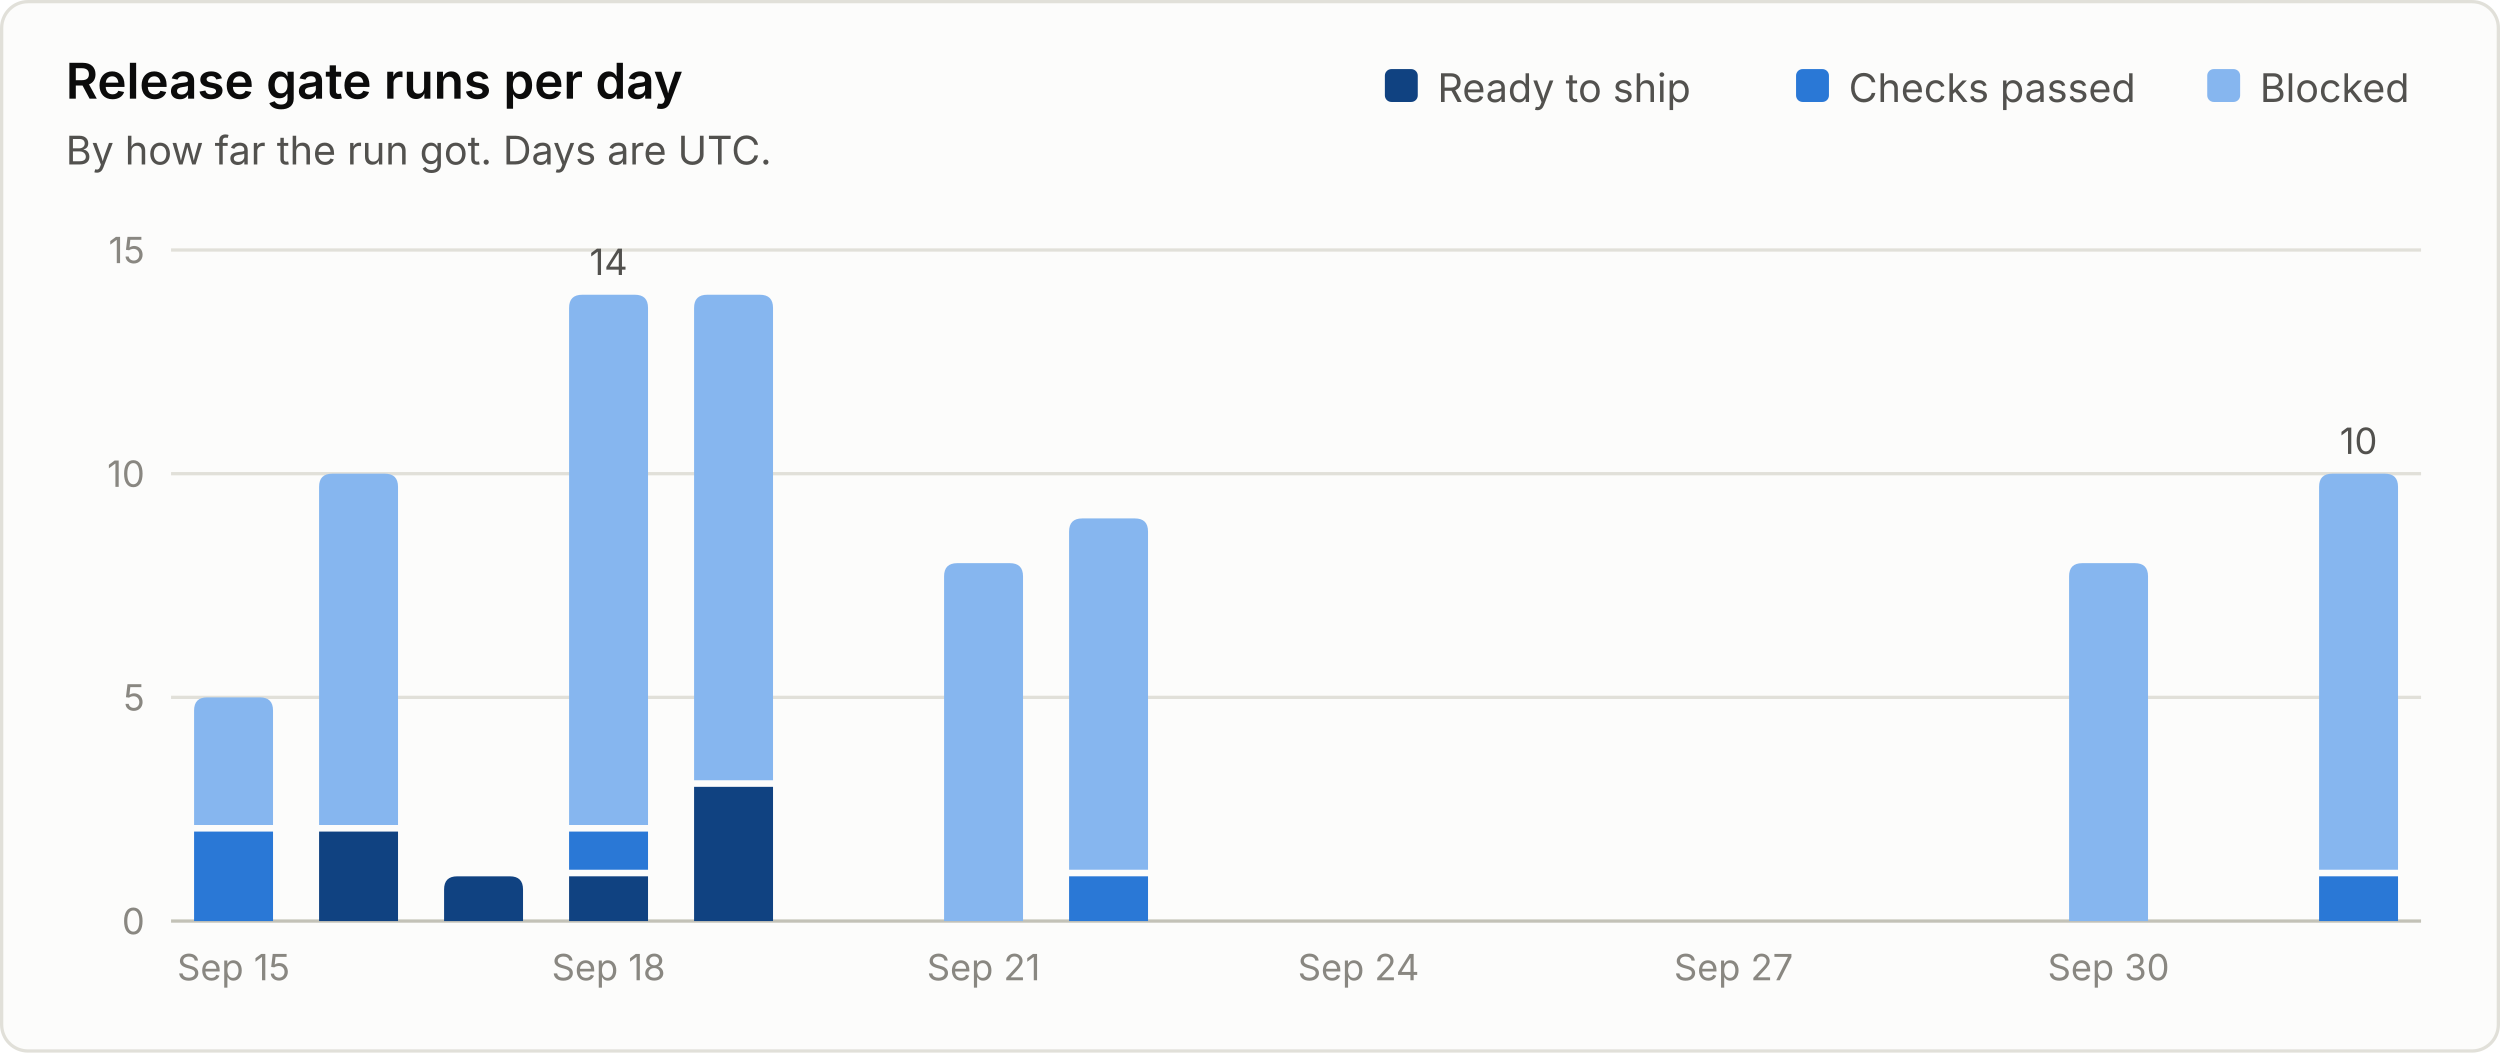
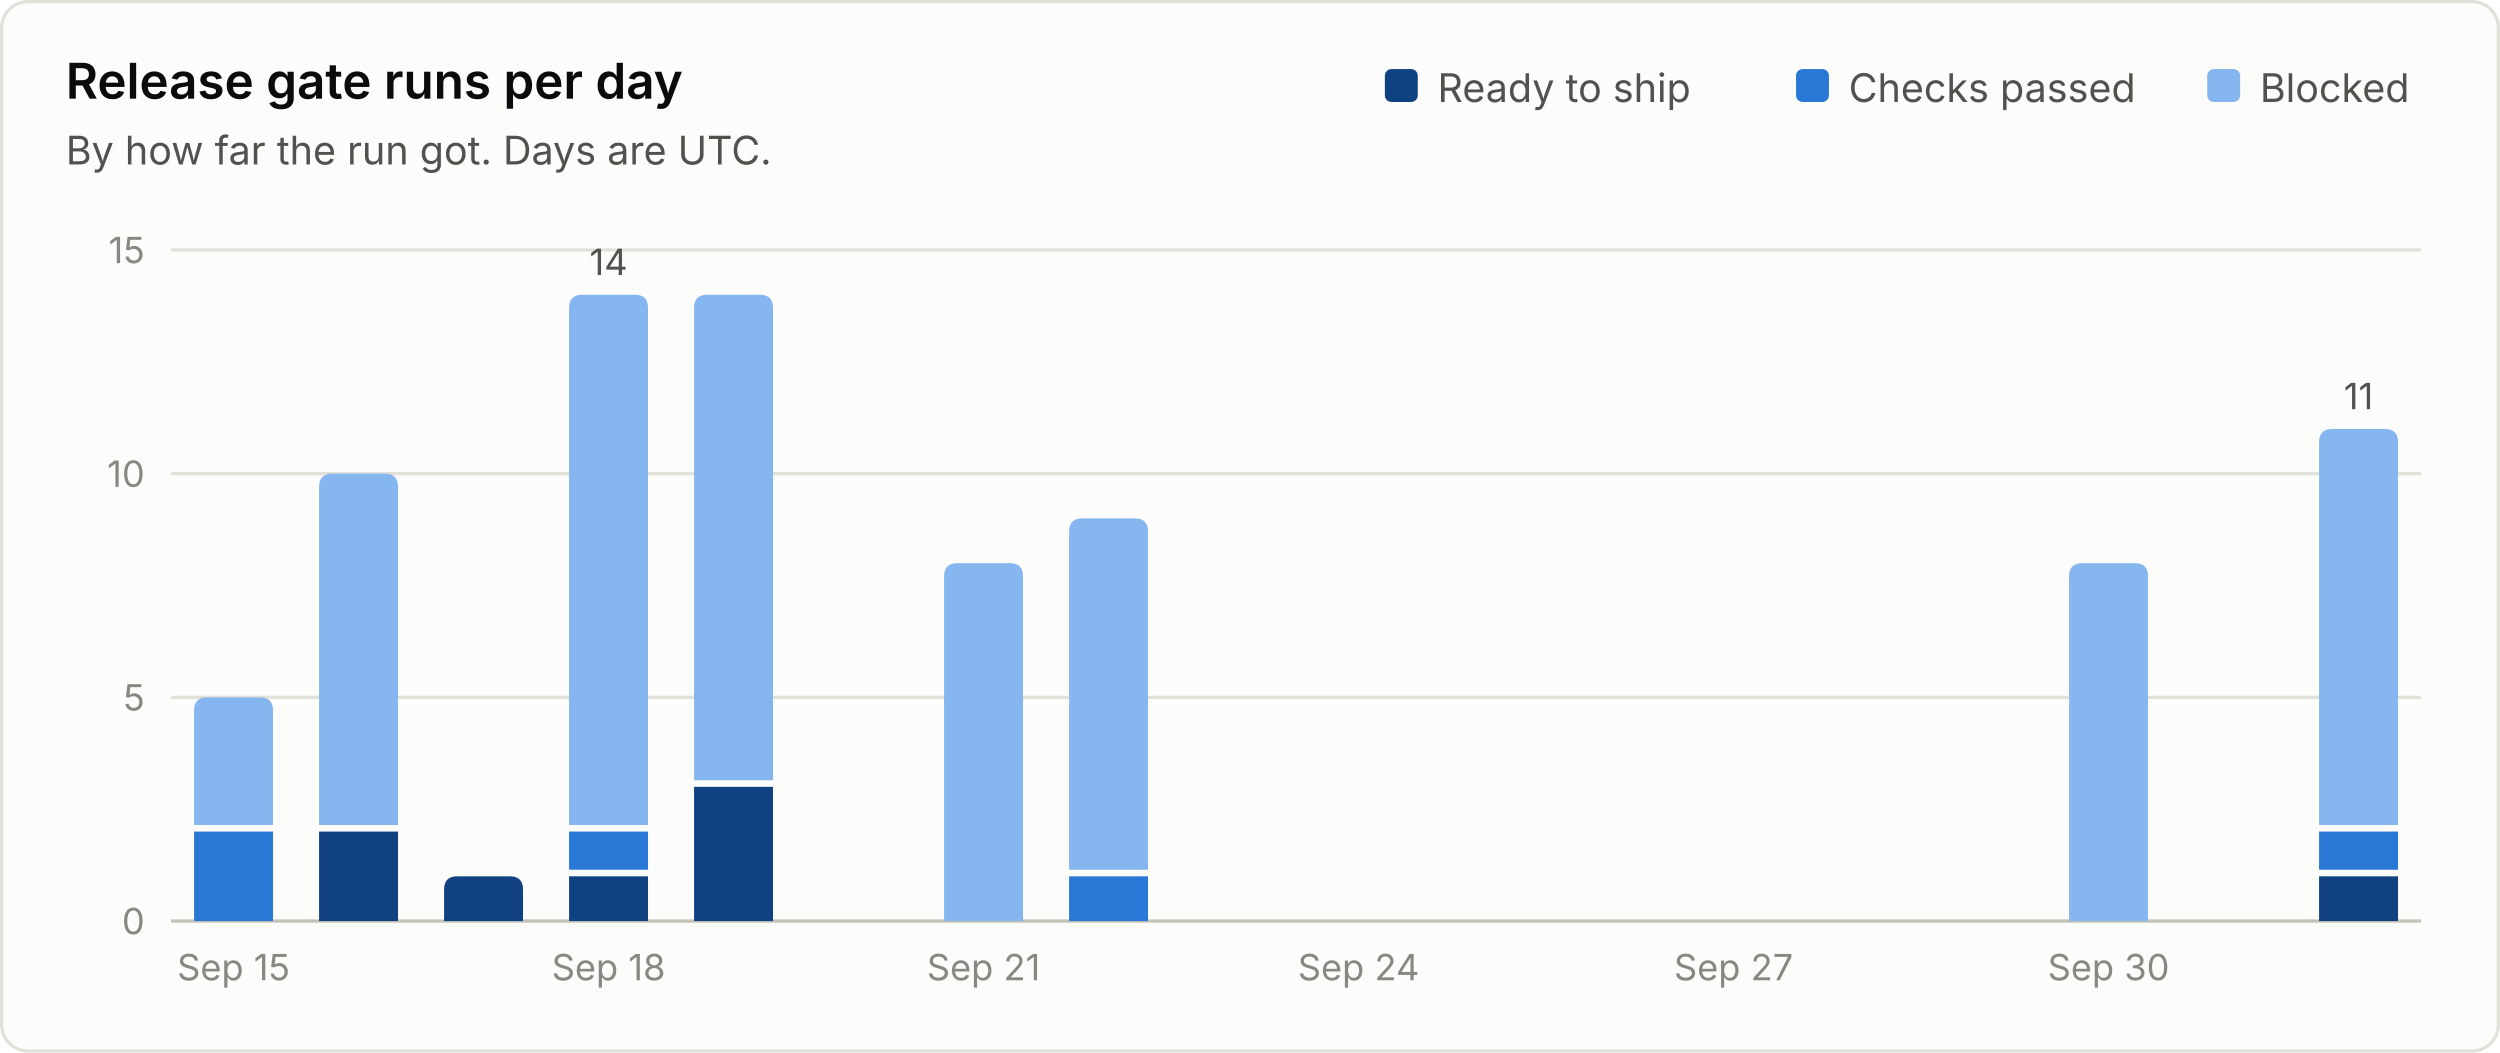
<svg xmlns="http://www.w3.org/2000/svg" viewBox="0 0 760 320" width="760" height="320" role="img" font-family="system-ui, -apple-system, 'Segoe UI', sans-serif">
  <rect x="0.5" y="0.5" width="759" height="319" rx="8" fill="#fcfcfb" stroke="#e1e0d9" />
  <text x="20.0" y="30.0" fill="#0b0b0b" font-size="15" font-weight="600" text-anchor="start">Release gate runs per day</text>
  <text x="20.0" y="50.0" fill="#52514e" font-size="12" font-weight="400" text-anchor="start">By how far the run got. Days are UTC.</text>
  <line x1="52" y1="280.0" x2="736" y2="280.0" stroke="#c3c2b7" stroke-width="1" />
  <text x="44.0" y="284.0" fill="#898781" font-size="11" font-weight="400" text-anchor="end">0</text>
  <line x1="52" y1="212.0" x2="736" y2="212.0" stroke="#e1e0d9" stroke-width="1" />
  <text x="44.0" y="216.0" fill="#898781" font-size="11" font-weight="400" text-anchor="end">5</text>
  <line x1="52" y1="144.0" x2="736" y2="144.0" stroke="#e1e0d9" stroke-width="1" />
  <text x="44.0" y="148.0" fill="#898781" font-size="11" font-weight="400" text-anchor="end">10</text>
  <line x1="52" y1="76.0" x2="736" y2="76.0" stroke="#e1e0d9" stroke-width="1" />
  <text x="44.0" y="80.0" fill="#898781" font-size="11" font-weight="400" text-anchor="end">15</text>
  <text x="687.0" y="31.0" fill="#52514e" font-size="12" font-weight="400" text-anchor="start">Blocked</text>
  <rect x="671.0" y="21" width="10" height="10" rx="2" fill="#86b6ef" />
  <text x="562.0" y="31.0" fill="#52514e" font-size="12" font-weight="400" text-anchor="start">Checks passed</text>
  <rect x="546.0" y="21" width="10" height="10" rx="2" fill="#2a78d6" />
  <text x="437.0" y="31.0" fill="#52514e" font-size="12" font-weight="400" text-anchor="start">Ready to ship</text>
  <rect x="421.0" y="21" width="10" height="10" rx="2" fill="#104281" />
  <path d="M59.0 280.0 V252.8 Q59.0 252.8 59.0 252.8 H83.0 Q83.0 252.8 83.0 252.8 V280.0 Z" fill="#2a78d6" />
  <path d="M59.0 250.8 V216.0 Q59.0 212.0 63.0 212.0 H79.0 Q83.0 212.0 83.0 216.0 V250.8 Z" fill="#86b6ef" />
  <text x="71.0" y="298.0" fill="#898781" font-size="11" font-weight="400" text-anchor="middle">Sep 15</text>
  <path d="M97.0 280.0 V252.8 Q97.0 252.8 97.0 252.8 H121.0 Q121.0 252.8 121.0 252.8 V280.0 Z" fill="#104281" />
  <path d="M97.0 250.8 V148.0 Q97.0 144.0 101.0 144.0 H117.0 Q121.0 144.0 121.0 148.0 V250.8 Z" fill="#86b6ef" />
  <path d="M135.0 280.0 V270.4 Q135.0 266.4 139.0 266.4 H155.0 Q159.0 266.4 159.0 270.4 V280.0 Z" fill="#104281" />
  <path d="M173.0 280.0 V266.4 Q173.0 266.4 173.0 266.4 H197.0 Q197.0 266.4 197.0 266.4 V280.0 Z" fill="#104281" />
  <path d="M173.0 264.4 V252.8 Q173.0 252.8 173.0 252.8 H197.0 Q197.0 252.8 197.0 252.8 V264.4 Z" fill="#2a78d6" />
  <path d="M173.0 250.8 V93.6 Q173.0 89.6 177.0 89.6 H193.0 Q197.0 89.6 197.0 93.6 V250.8 Z" fill="#86b6ef" />
  <text x="185.0" y="83.6" fill="#52514e" font-size="11" font-weight="400" text-anchor="middle">14</text>
  <text x="185.0" y="298.0" fill="#898781" font-size="11" font-weight="400" text-anchor="middle">Sep 18</text>
  <path d="M211.0 280.0 V239.2 Q211.0 239.2 211.0 239.2 H235.0 Q235.0 239.2 235.0 239.2 V280.0 Z" fill="#104281" />
  <path d="M211.0 237.2 V93.6 Q211.0 89.6 215.0 89.6 H231.0 Q235.0 89.6 235.0 93.6 V237.2 Z" fill="#86b6ef" />
  <path d="M287.0 280.0 V175.2 Q287.0 171.2 291.0 171.2 H307.0 Q311.0 171.2 311.0 175.2 V280.0 Z" fill="#86b6ef" />
  <text x="299.0" y="298.0" fill="#898781" font-size="11" font-weight="400" text-anchor="middle">Sep 21</text>
  <path d="M325.0 280.0 V266.4 Q325.0 266.4 325.0 266.4 H349.0 Q349.0 266.4 349.0 266.4 V280.0 Z" fill="#2a78d6" />
  <path d="M325.0 264.4 V161.6 Q325.0 157.6 329.0 157.6 H345.0 Q349.0 157.6 349.0 161.6 V264.4 Z" fill="#86b6ef" />
  <text x="413.0" y="298.0" fill="#898781" font-size="11" font-weight="400" text-anchor="middle">Sep 24</text>
  <text x="527.0" y="298.0" fill="#898781" font-size="11" font-weight="400" text-anchor="middle">Sep 27</text>
  <path d="M629.0 280.0 V175.2 Q629.0 171.2 633.0 171.2 H649.0 Q653.0 171.2 653.0 175.2 V280.0 Z" fill="#86b6ef" />
  <text x="641.0" y="298.0" fill="#898781" font-size="11" font-weight="400" text-anchor="middle">Sep 30</text>
-   <path d="M705.0 280.0 V266.4 Q705.0 266.4 705.0 266.4 H729.0 Q729.0 266.4 729.0 266.4 V280.0 Z" fill="#2a78d6" />
-   <path d="M705.0 264.4 V148.0 Q705.0 144.0 709.0 144.0 H725.0 Q729.0 144.0 729.0 148.0 V264.4 Z" fill="#86b6ef" />
-   <text x="717.0" y="138.0" fill="#52514e" font-size="11" font-weight="400" text-anchor="middle">10</text>
+   <path d="M705.0 280.0 V266.4 Q705.0 266.4 705.0 266.4 H729.0 Q729.0 266.4 729.0 266.4 V280.0 Z" fill="#104281" />
+   <path d="M705.0 264.4 V252.8 Q705.0 252.8 705.0 252.8 H729.0 Q729.0 252.8 729.0 252.8 V264.4 Z" fill="#2a78d6" />
+   <path d="M705.0 250.8 V134.4 Q705.0 130.4 709.0 130.4 H725.0 Q729.0 130.4 729.0 134.4 V250.8 Z" fill="#86b6ef" />
+   <text x="717.0" y="124.4" fill="#52514e" font-size="11" font-weight="400" text-anchor="middle">11</text>
</svg>
